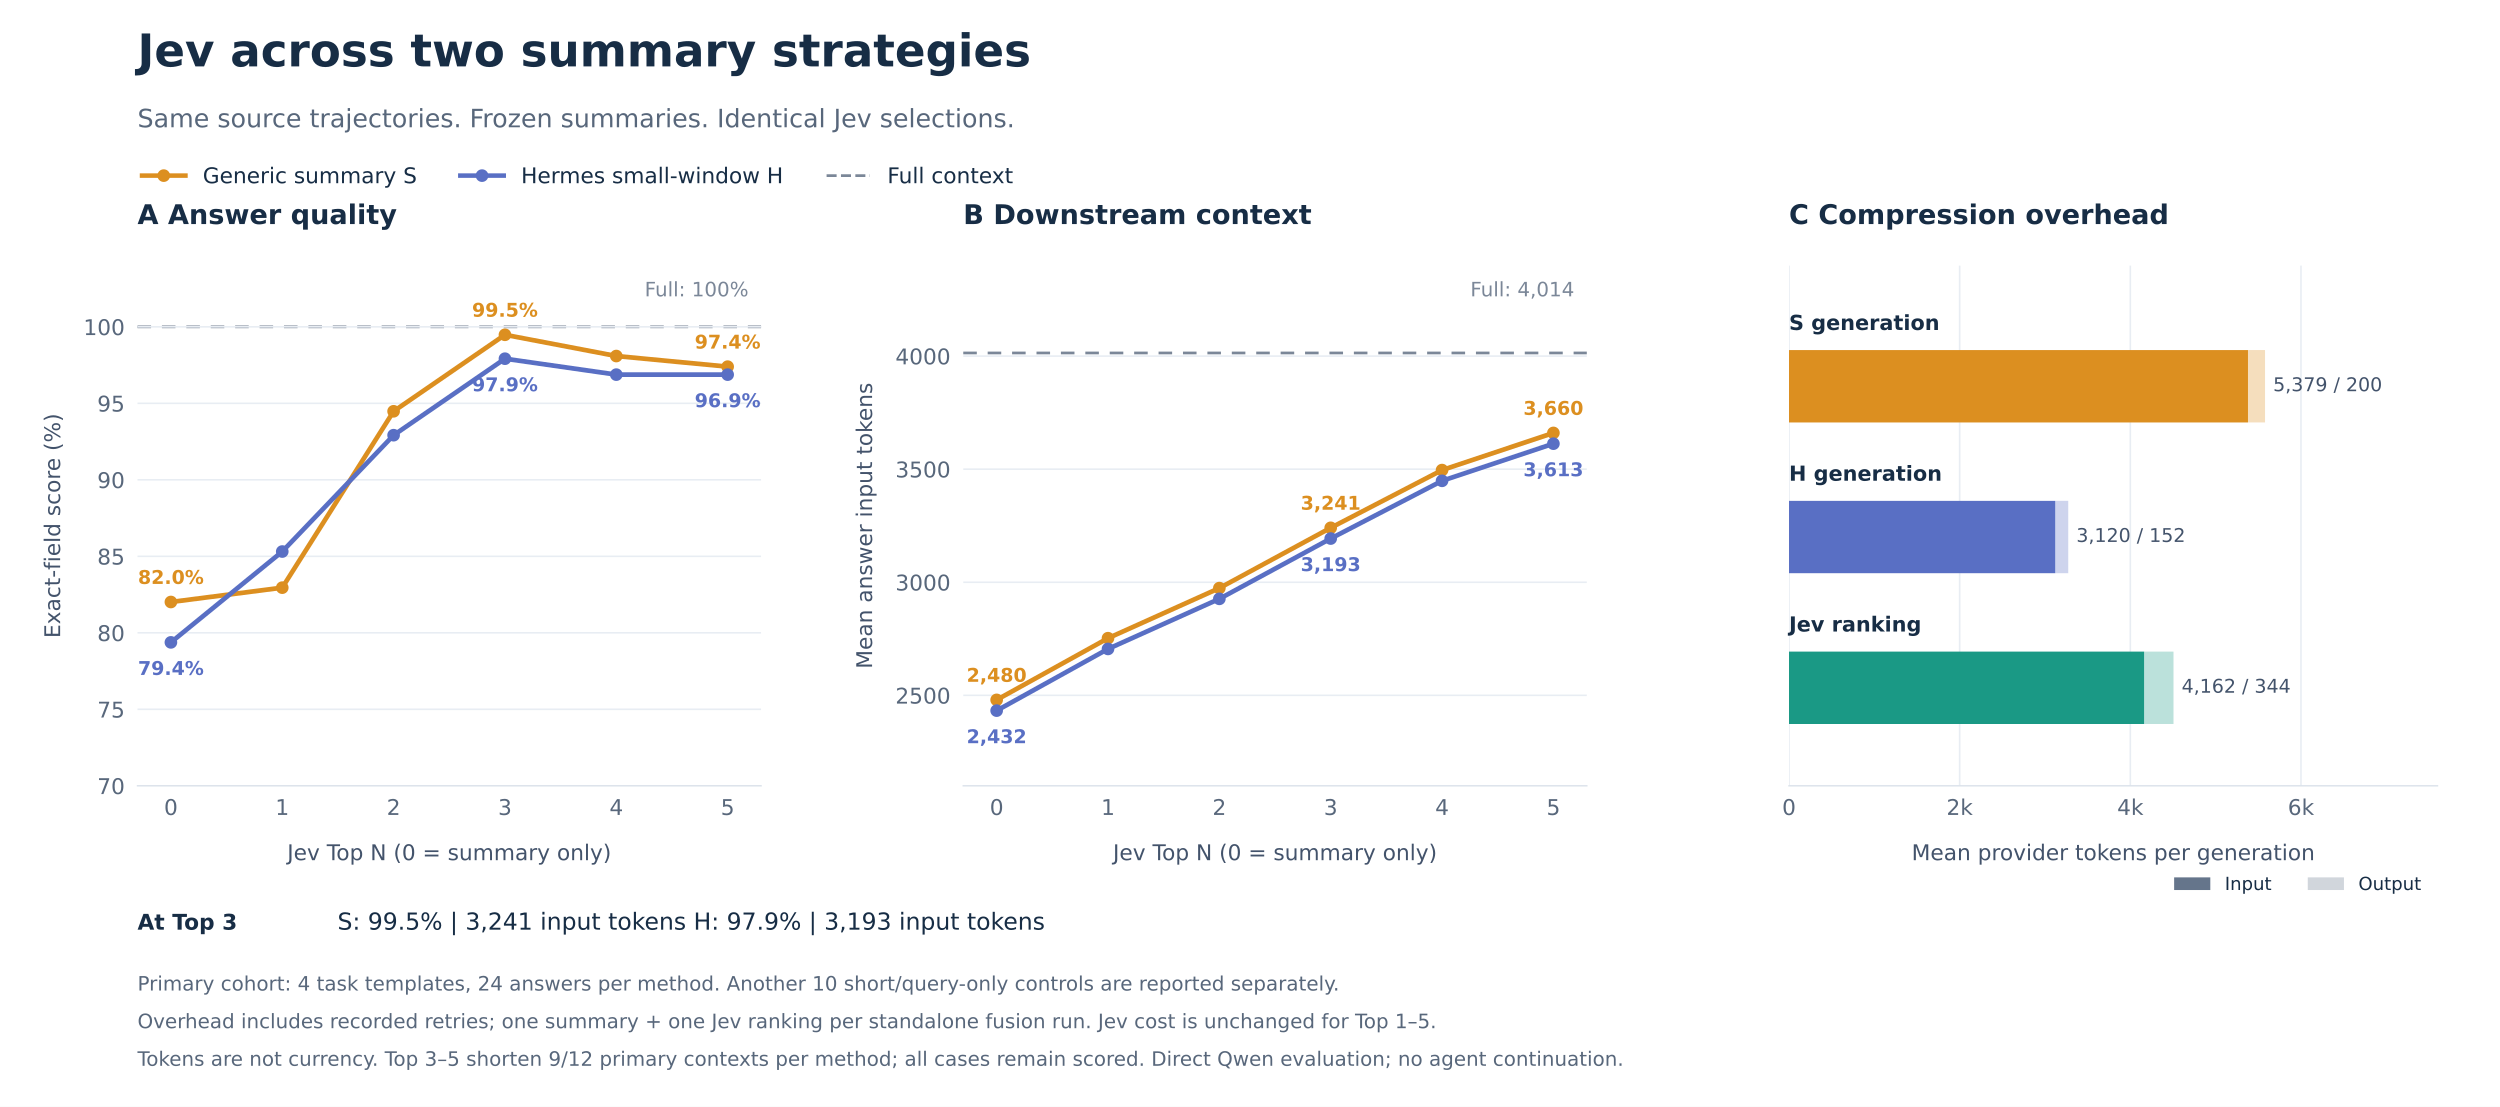
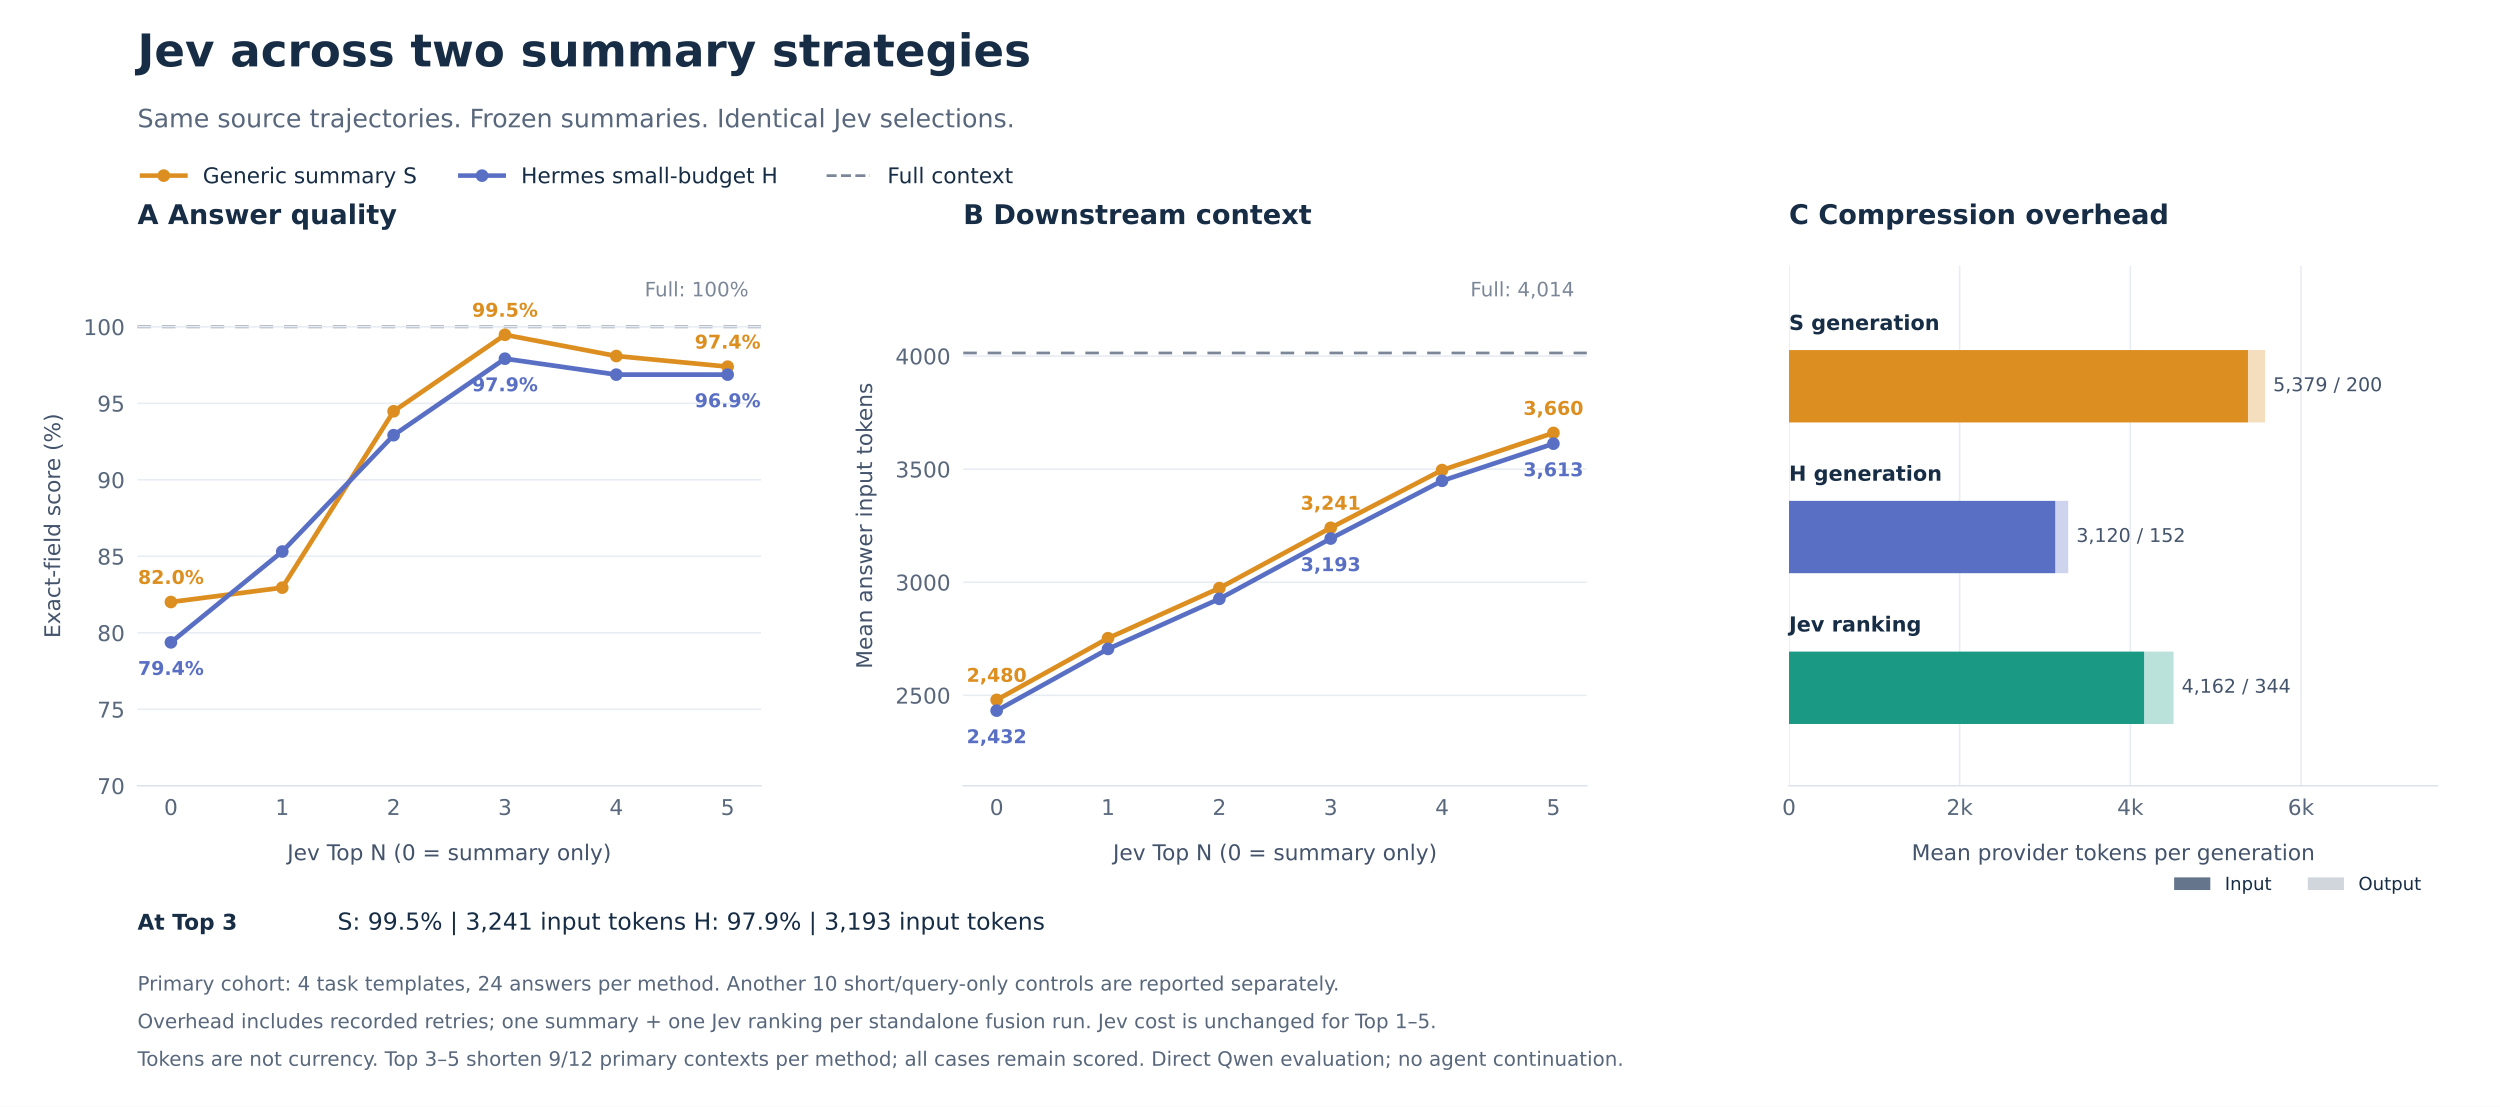
<svg xmlns="http://www.w3.org/2000/svg" xmlns:xlink="http://www.w3.org/1999/xlink" width="1382.4pt" height="612pt" viewBox="0 0 1382.4 612" version="1.1">
  <defs>
    <style type="text/css">*{stroke-linejoin: round; stroke-linecap: butt}</style>
  </defs>
  <g id="figure_1">
    <g id="patch_1">
      <path d="M 0 612 L 1382.4 612 L 1382.4 0 L 0 0 z " style="fill: #ffffff" />
    </g>
    <g id="axes_1">
      <g id="patch_2">
        <path d="M 76.032 434.52 L 420.832 434.52 L 420.832 146.88 L 76.032 146.88 z " style="fill: #ffffff" />
      </g>
      <g id="line2d_1">
        <path d="M 76.032 180.72 L 420.832 180.72 " clip-path="url(#p260a3f0845)" style="fill: none; stroke-dasharray: 7.5,6; stroke-dashoffset: 0; stroke: #7b8798; stroke-width: 1.5" />
      </g>
      <g id="matplotlib.axis_1">
        <g id="xtick_1">
          <g id="line2d_2" />
          <g id="text_1">
            <text style="font-size: 12px; font-family: 'DejaVu Sans'; text-anchor: middle; fill: #58677b" x="94.503" y="450.637" transform="rotate(-0 94.50345 450.6372)">0</text>
          </g>
        </g>
        <g id="xtick_2">
          <g id="line2d_3" />
          <g id="text_2">
            <text style="font-size: 12px; font-family: 'DejaVu Sans'; text-anchor: middle; fill: #58677b" x="156.075" y="450.637" transform="rotate(-0 156.075 450.6372)">1</text>
          </g>
        </g>
        <g id="xtick_3">
          <g id="line2d_4" />
          <g id="text_3">
            <text style="font-size: 12px; font-family: 'DejaVu Sans'; text-anchor: middle; fill: #58677b" x="217.646" y="450.637" transform="rotate(-0 217.6465 450.6372)">2</text>
          </g>
        </g>
        <g id="xtick_4">
          <g id="line2d_5" />
          <g id="text_4">
            <text style="font-size: 12px; font-family: 'DejaVu Sans'; text-anchor: middle; fill: #58677b" x="279.218" y="450.637" transform="rotate(-0 279.218 450.6372)">3</text>
          </g>
        </g>
        <g id="xtick_5">
          <g id="line2d_6" />
          <g id="text_5">
            <text style="font-size: 12px; font-family: 'DejaVu Sans'; text-anchor: middle; fill: #58677b" x="340.789" y="450.637" transform="rotate(-0 340.7895 450.6372)">4</text>
          </g>
        </g>
        <g id="xtick_6">
          <g id="line2d_7" />
          <g id="text_6">
            <text style="font-size: 12px; font-family: 'DejaVu Sans'; text-anchor: middle; fill: #58677b" x="402.361" y="450.637" transform="rotate(-0 402.361 450.6372)">5</text>
          </g>
        </g>
        <g id="text_7">
          <text style="font-size: 12px; font-family: 'DejaVu Sans'; text-anchor: middle; fill: #43536b" x="248.432" y="475.638" transform="rotate(-0 248.4322 475.6381)">Jev Top N  (0 = summary only)</text>
        </g>
      </g>
      <g id="matplotlib.axis_2">
        <g id="ytick_1">
          <g id="line2d_8">
            <path d="M 76.032 434.52 L 420.832 434.52 " clip-path="url(#p260a3f0845)" style="fill: none; stroke: #e8edf3; stroke-width: 0.9; stroke-linecap: square" />
          </g>
          <g id="line2d_9" />
          <g id="text_8">
            <text style="font-size: 12px; font-family: 'DejaVu Sans'; text-anchor: end; fill: #58677b" x="69.032" y="439.079" transform="rotate(-0 69.032 439.0786)">70</text>
          </g>
        </g>
        <g id="ytick_2">
          <g id="line2d_10">
            <path d="M 76.032 392.22 L 420.832 392.22 " clip-path="url(#p260a3f0845)" style="fill: none; stroke: #e8edf3; stroke-width: 0.9; stroke-linecap: square" />
          </g>
          <g id="line2d_11" />
          <g id="text_9">
            <text style="font-size: 12px; font-family: 'DejaVu Sans'; text-anchor: end; fill: #58677b" x="69.032" y="396.779" transform="rotate(-0 69.032 396.7786)">75</text>
          </g>
        </g>
        <g id="ytick_3">
          <g id="line2d_12">
            <path d="M 76.032 349.92 L 420.832 349.92 " clip-path="url(#p260a3f0845)" style="fill: none; stroke: #e8edf3; stroke-width: 0.9; stroke-linecap: square" />
          </g>
          <g id="line2d_13" />
          <g id="text_10">
            <text style="font-size: 12px; font-family: 'DejaVu Sans'; text-anchor: end; fill: #58677b" x="69.032" y="354.479" transform="rotate(-0 69.032 354.4786)">80</text>
          </g>
        </g>
        <g id="ytick_4">
          <g id="line2d_14">
            <path d="M 76.032 307.62 L 420.832 307.62 " clip-path="url(#p260a3f0845)" style="fill: none; stroke: #e8edf3; stroke-width: 0.9; stroke-linecap: square" />
          </g>
          <g id="line2d_15" />
          <g id="text_11">
            <text style="font-size: 12px; font-family: 'DejaVu Sans'; text-anchor: end; fill: #58677b" x="69.032" y="312.179" transform="rotate(-0 69.032 312.1786)">85</text>
          </g>
        </g>
        <g id="ytick_5">
          <g id="line2d_16">
            <path d="M 76.032 265.32 L 420.832 265.32 " clip-path="url(#p260a3f0845)" style="fill: none; stroke: #e8edf3; stroke-width: 0.9; stroke-linecap: square" />
          </g>
          <g id="line2d_17" />
          <g id="text_12">
            <text style="font-size: 12px; font-family: 'DejaVu Sans'; text-anchor: end; fill: #58677b" x="69.032" y="269.879" transform="rotate(-0 69.032 269.8786)">90</text>
          </g>
        </g>
        <g id="ytick_6">
          <g id="line2d_18">
            <path d="M 76.032 223.02 L 420.832 223.02 " clip-path="url(#p260a3f0845)" style="fill: none; stroke: #e8edf3; stroke-width: 0.9; stroke-linecap: square" />
          </g>
          <g id="line2d_19" />
          <g id="text_13">
            <text style="font-size: 12px; font-family: 'DejaVu Sans'; text-anchor: end; fill: #58677b" x="69.032" y="227.579" transform="rotate(-0 69.032 227.5786)">95</text>
          </g>
        </g>
        <g id="ytick_7">
          <g id="line2d_20">
            <path d="M 76.032 180.72 L 420.832 180.72 " clip-path="url(#p260a3f0845)" style="fill: none; stroke: #e8edf3; stroke-width: 0.9; stroke-linecap: square" />
          </g>
          <g id="line2d_21" />
          <g id="text_14">
            <text style="font-size: 12px; font-family: 'DejaVu Sans'; text-anchor: end; fill: #58677b" x="69.032" y="185.279" transform="rotate(-0 69.032 185.2786)">100</text>
          </g>
        </g>
        <g id="text_15">
          <text style="font-size: 12px; font-family: 'DejaVu Sans'; text-anchor: middle; fill: #43536b" x="33.244" y="290.7" transform="rotate(-90 33.24419 290.7)">Exact-field score (%)</text>
        </g>
      </g>
      <g id="patch_3">
        <path d="M 76.032 434.52 L 420.832 434.52 " style="fill: none; stroke: #dbe2ea; stroke-width: 0.8; stroke-linejoin: miter; stroke-linecap: square" />
      </g>
      <g id="line2d_22">
        <path d="M 94.503 332.882 L 156.075 324.951 L 217.646 227.426 L 279.218 185.126 L 340.789 196.876 L 402.361 202.751 " clip-path="url(#p260a3f0845)" style="fill: none; stroke: #dc8f20; stroke-width: 2.6; stroke-linecap: square" />
        <defs>
          <path id="m90dc9a1c0b" d="M 0 3 C 0.796 3 1.559 2.684 2.121 2.121 C 2.684 1.559 3 0.796 3 0 C 3 -0.796 2.684 -1.559 2.121 -2.121 C 1.559 -2.684 0.796 -3 0 -3 C -0.796 -3 -1.559 -2.684 -2.121 -2.121 C -2.684 -1.559 -3 -0.796 -3 0 C -3 0.796 -2.684 1.559 -2.121 2.121 C -1.559 2.684 -0.796 3 0 3 z " style="stroke: #dc8f20" />
        </defs>
        <g clip-path="url(#p260a3f0845)">
          <use xlink:href="#m90dc9a1c0b" x="94.503" y="332.882" style="fill: #dc8f20; stroke: #dc8f20" />
          <use xlink:href="#m90dc9a1c0b" x="156.075" y="324.951" style="fill: #dc8f20; stroke: #dc8f20" />
          <use xlink:href="#m90dc9a1c0b" x="217.646" y="227.426" style="fill: #dc8f20; stroke: #dc8f20" />
          <use xlink:href="#m90dc9a1c0b" x="279.218" y="185.126" style="fill: #dc8f20; stroke: #dc8f20" />
          <use xlink:href="#m90dc9a1c0b" x="340.789" y="196.876" style="fill: #dc8f20; stroke: #dc8f20" />
          <use xlink:href="#m90dc9a1c0b" x="402.361" y="202.751" style="fill: #dc8f20; stroke: #dc8f20" />
        </g>
      </g>
      <g id="text_16">
        <text style="font-weight: 700; font-size: 10.5px; font-family: 'DejaVu Sans'; text-anchor: middle; fill: #dc8f20" x="94.503" y="322.882" transform="rotate(-0 94.50345 322.8825)">82.0%</text>
      </g>
      <g id="text_17">
        <text style="font-weight: 700; font-size: 10.5px; font-family: 'DejaVu Sans'; text-anchor: middle; fill: #dc8f20" x="279.218" y="175.126" transform="rotate(-0 279.218 175.1262)">99.5%</text>
      </g>
      <g id="text_18">
        <text style="font-weight: 700; font-size: 10.5px; font-family: 'DejaVu Sans'; text-anchor: middle; fill: #dc8f20" x="402.361" y="192.751" transform="rotate(-0 402.361 192.7512)">97.4%</text>
      </g>
      <g id="line2d_23">
        <path d="M 94.503 355.207 L 156.075 304.976 L 217.646 240.645 L 279.218 198.345 L 340.789 207.157 L 402.361 207.157 " clip-path="url(#p260a3f0845)" style="fill: none; stroke: #596fc4; stroke-width: 2.6; stroke-linecap: square" />
        <defs>
          <path id="m712a07e464" d="M 0 3 C 0.796 3 1.559 2.684 2.121 2.121 C 2.684 1.559 3 0.796 3 0 C 3 -0.796 2.684 -1.559 2.121 -2.121 C 1.559 -2.684 0.796 -3 0 -3 C -0.796 -3 -1.559 -2.684 -2.121 -2.121 C -2.684 -1.559 -3 -0.796 -3 0 C -3 0.796 -2.684 1.559 -2.121 2.121 C -1.559 2.684 -0.796 3 0 3 z " style="stroke: #596fc4" />
        </defs>
        <g clip-path="url(#p260a3f0845)">
          <use xlink:href="#m712a07e464" x="94.503" y="355.207" style="fill: #596fc4; stroke: #596fc4" />
          <use xlink:href="#m712a07e464" x="156.075" y="304.976" style="fill: #596fc4; stroke: #596fc4" />
          <use xlink:href="#m712a07e464" x="217.646" y="240.645" style="fill: #596fc4; stroke: #596fc4" />
          <use xlink:href="#m712a07e464" x="279.218" y="198.345" style="fill: #596fc4; stroke: #596fc4" />
          <use xlink:href="#m712a07e464" x="340.789" y="207.157" style="fill: #596fc4; stroke: #596fc4" />
          <use xlink:href="#m712a07e464" x="402.361" y="207.157" style="fill: #596fc4; stroke: #596fc4" />
        </g>
      </g>
      <g id="text_19">
        <text style="font-weight: 700; font-size: 10.5px; font-family: 'DejaVu Sans'; text-anchor: middle; fill: #596fc4" x="94.503" y="373.207" transform="rotate(-0 94.50345 373.2075)">79.4%</text>
      </g>
      <g id="text_20">
        <text style="font-weight: 700; font-size: 10.5px; font-family: 'DejaVu Sans'; text-anchor: middle; fill: #596fc4" x="279.218" y="216.345" transform="rotate(-0 279.218 216.345)">97.9%</text>
      </g>
      <g id="text_21">
        <text style="font-weight: 700; font-size: 10.5px; font-family: 'DejaVu Sans'; text-anchor: middle; fill: #596fc4" x="402.361" y="225.157" transform="rotate(-0 402.361 225.1575)">96.9%</text>
      </g>
      <g id="text_22">
        <text style="font-size: 11px; font-family: 'DejaVu Sans'; text-anchor: end; fill: #7b8798" x="413.936" y="163.867" transform="rotate(-0 413.9365 163.8675)">Full: 100%</text>
      </g>
      <g id="text_23">
        <text style="font-weight: 700; font-size: 15px; font-family: 'DejaVu Sans'; text-anchor: start; fill: #172d45" x="76.032" y="123.88" transform="rotate(-0 76.032 123.88)">A  Answer quality</text>
      </g>
    </g>
    <g id="axes_2">
      <g id="patch_4">
        <path d="M 532.64 434.52 L 877.44 434.52 L 877.44 146.88 L 532.64 146.88 z " style="fill: #ffffff" />
      </g>
      <g id="line2d_24">
        <path d="M 532.64 195.185 L 877.44 195.185 " clip-path="url(#pde7327f20e)" style="fill: none; stroke-dasharray: 7.5,6; stroke-dashoffset: 0; stroke: #7b8798; stroke-width: 1.5" />
      </g>
      <g id="matplotlib.axis_3">
        <g id="xtick_7">
          <g id="line2d_25" />
          <g id="text_24">
            <text style="font-size: 12px; font-family: 'DejaVu Sans'; text-anchor: middle; fill: #58677b" x="551.111" y="450.637" transform="rotate(-0 551.1112 450.6372)">0</text>
          </g>
        </g>
        <g id="xtick_8">
          <g id="line2d_26" />
          <g id="text_25">
            <text style="font-size: 12px; font-family: 'DejaVu Sans'; text-anchor: middle; fill: #58677b" x="612.683" y="450.637" transform="rotate(-0 612.6827 450.6372)">1</text>
          </g>
        </g>
        <g id="xtick_9">
          <g id="line2d_27" />
          <g id="text_26">
            <text style="font-size: 12px; font-family: 'DejaVu Sans'; text-anchor: middle; fill: #58677b" x="674.254" y="450.637" transform="rotate(-0 674.2542 450.6372)">2</text>
          </g>
        </g>
        <g id="xtick_10">
          <g id="line2d_28" />
          <g id="text_27">
            <text style="font-size: 12px; font-family: 'DejaVu Sans'; text-anchor: middle; fill: #58677b" x="735.826" y="450.637" transform="rotate(-0 735.8257 450.6372)">3</text>
          </g>
        </g>
        <g id="xtick_11">
          <g id="line2d_29" />
          <g id="text_28">
            <text style="font-size: 12px; font-family: 'DejaVu Sans'; text-anchor: middle; fill: #58677b" x="797.397" y="450.637" transform="rotate(-0 797.3973 450.6372)">4</text>
          </g>
        </g>
        <g id="xtick_12">
          <g id="line2d_30" />
          <g id="text_29">
            <text style="font-size: 12px; font-family: 'DejaVu Sans'; text-anchor: middle; fill: #58677b" x="858.969" y="450.637" transform="rotate(-0 858.9688 450.6372)">5</text>
          </g>
        </g>
        <g id="text_30">
          <text style="font-size: 12px; font-family: 'DejaVu Sans'; text-anchor: middle; fill: #43536b" x="705.04" y="475.638" transform="rotate(-0 705.04 475.6381)">Jev Top N  (0 = summary only)</text>
        </g>
      </g>
      <g id="matplotlib.axis_4">
        <g id="ytick_8">
          <g id="line2d_31">
            <path d="M 532.64 384.496 L 877.44 384.496 " clip-path="url(#pde7327f20e)" style="fill: none; stroke: #e8edf3; stroke-width: 0.9; stroke-linecap: square" />
          </g>
          <g id="line2d_32" />
          <g id="text_31">
            <text style="font-size: 12px; font-family: 'DejaVu Sans'; text-anchor: end; fill: #58677b" x="525.64" y="389.054" transform="rotate(-0 525.6398 389.0542)">2500</text>
          </g>
        </g>
        <g id="ytick_9">
          <g id="line2d_33">
            <path d="M 532.64 321.965 L 877.44 321.965 " clip-path="url(#pde7327f20e)" style="fill: none; stroke: #e8edf3; stroke-width: 0.9; stroke-linecap: square" />
          </g>
          <g id="line2d_34" />
          <g id="text_32">
            <text style="font-size: 12px; font-family: 'DejaVu Sans'; text-anchor: end; fill: #58677b" x="525.64" y="326.524" transform="rotate(-0 525.6398 326.5238)">3000</text>
          </g>
        </g>
        <g id="ytick_10">
          <g id="line2d_35">
            <path d="M 532.64 259.435 L 877.44 259.435 " clip-path="url(#pde7327f20e)" style="fill: none; stroke: #e8edf3; stroke-width: 0.9; stroke-linecap: square" />
          </g>
          <g id="line2d_36" />
          <g id="text_33">
            <text style="font-size: 12px; font-family: 'DejaVu Sans'; text-anchor: end; fill: #58677b" x="525.64" y="263.993" transform="rotate(-0 525.6398 263.9934)">3500</text>
          </g>
        </g>
        <g id="ytick_11">
          <g id="line2d_37">
            <path d="M 532.64 196.904 L 877.44 196.904 " clip-path="url(#pde7327f20e)" style="fill: none; stroke: #e8edf3; stroke-width: 0.9; stroke-linecap: square" />
          </g>
          <g id="line2d_38" />
          <g id="text_34">
            <text style="font-size: 12px; font-family: 'DejaVu Sans'; text-anchor: end; fill: #58677b" x="525.64" y="201.463" transform="rotate(-0 525.6398 201.4629)">4000</text>
          </g>
        </g>
        <g id="text_35">
          <text style="font-size: 12px; font-family: 'DejaVu Sans'; text-anchor: middle; fill: #43536b" x="482.217" y="290.7" transform="rotate(-90 482.2169 290.7)">Mean answer input tokens</text>
        </g>
      </g>
      <g id="patch_5">
        <path d="M 532.64 434.52 L 877.44 434.52 " style="fill: none; stroke: #dbe2ea; stroke-width: 0.8; stroke-linejoin: miter; stroke-linecap: square" />
      </g>
      <g id="line2d_39">
        <path d="M 551.111 387.007 L 612.683 352.897 L 674.254 325.196 L 735.826 291.857 L 797.397 259.935 L 858.969 239.394 " clip-path="url(#pde7327f20e)" style="fill: none; stroke: #dc8f20; stroke-width: 2.6; stroke-linecap: square" />
        <g clip-path="url(#pde7327f20e)">
          <use xlink:href="#m90dc9a1c0b" x="551.111" y="387.007" style="fill: #dc8f20; stroke: #dc8f20" />
          <use xlink:href="#m90dc9a1c0b" x="612.683" y="352.897" style="fill: #dc8f20; stroke: #dc8f20" />
          <use xlink:href="#m90dc9a1c0b" x="674.254" y="325.196" style="fill: #dc8f20; stroke: #dc8f20" />
          <use xlink:href="#m90dc9a1c0b" x="735.826" y="291.857" style="fill: #dc8f20; stroke: #dc8f20" />
          <use xlink:href="#m90dc9a1c0b" x="797.397" y="259.935" style="fill: #dc8f20; stroke: #dc8f20" />
          <use xlink:href="#m90dc9a1c0b" x="858.969" y="239.394" style="fill: #dc8f20; stroke: #dc8f20" />
        </g>
      </g>
      <g id="text_36">
        <text style="font-weight: 700; font-size: 10.5px; font-family: 'DejaVu Sans'; text-anchor: middle; fill: #dc8f20" x="551.111" y="377.007" transform="rotate(-0 551.1112 377.0073)">2,480</text>
      </g>
      <g id="text_37">
        <text style="font-weight: 700; font-size: 10.5px; font-family: 'DejaVu Sans'; text-anchor: middle; fill: #dc8f20" x="735.826" y="281.857" transform="rotate(-0 735.8257 281.8568)">3,241</text>
      </g>
      <g id="text_38">
        <text style="font-weight: 700; font-size: 10.5px; font-family: 'DejaVu Sans'; text-anchor: middle; fill: #dc8f20" x="858.969" y="229.394" transform="rotate(-0 858.9688 229.3938)">3,660</text>
      </g>
      <g id="line2d_40">
        <path d="M 551.111 392.948 L 612.683 358.837 L 674.254 331.136 L 735.826 297.797 L 797.397 265.875 L 858.969 245.334 " clip-path="url(#pde7327f20e)" style="fill: none; stroke: #596fc4; stroke-width: 2.6; stroke-linecap: square" />
        <g clip-path="url(#pde7327f20e)">
          <use xlink:href="#m712a07e464" x="551.111" y="392.948" style="fill: #596fc4; stroke: #596fc4" />
          <use xlink:href="#m712a07e464" x="612.683" y="358.837" style="fill: #596fc4; stroke: #596fc4" />
          <use xlink:href="#m712a07e464" x="674.254" y="331.136" style="fill: #596fc4; stroke: #596fc4" />
          <use xlink:href="#m712a07e464" x="735.826" y="297.797" style="fill: #596fc4; stroke: #596fc4" />
          <use xlink:href="#m712a07e464" x="797.397" y="265.875" style="fill: #596fc4; stroke: #596fc4" />
          <use xlink:href="#m712a07e464" x="858.969" y="245.334" style="fill: #596fc4; stroke: #596fc4" />
        </g>
      </g>
      <g id="text_39">
        <text style="font-weight: 700; font-size: 10.5px; font-family: 'DejaVu Sans'; text-anchor: middle; fill: #596fc4" x="551.111" y="410.948" transform="rotate(-0 551.1112 410.9477)">2,432</text>
      </g>
      <g id="text_40">
        <text style="font-weight: 700; font-size: 10.5px; font-family: 'DejaVu Sans'; text-anchor: middle; fill: #596fc4" x="735.826" y="315.797" transform="rotate(-0 735.8257 315.7972)">3,193</text>
      </g>
      <g id="text_41">
        <text style="font-weight: 700; font-size: 10.5px; font-family: 'DejaVu Sans'; text-anchor: middle; fill: #596fc4" x="858.969" y="263.334" transform="rotate(-0 858.9688 263.3342)">3,613</text>
      </g>
      <g id="text_42">
        <text style="font-size: 11px; font-family: 'DejaVu Sans'; text-anchor: end; fill: #7b8798" x="870.544" y="163.867" transform="rotate(-0 870.5442 163.8675)">Full: 4,014</text>
      </g>
      <g id="text_43">
        <text style="font-weight: 700; font-size: 15px; font-family: 'DejaVu Sans'; text-anchor: start; fill: #172d45" x="532.64" y="123.88" transform="rotate(-0 532.6398 123.88)">B  Downstream context</text>
      </g>
    </g>
    <g id="axes_3">
      <g id="patch_6">
        <path d="M 989.248 434.52 L 1347.84 434.52 L 1347.84 146.88 L 989.248 146.88 z " style="fill: #ffffff" />
      </g>
      <g id="matplotlib.axis_5">
        <g id="xtick_13">
          <g id="line2d_41">
            <path d="M 989.248 434.52 L 989.248 146.88 " clip-path="url(#p7ebe458925)" style="fill: none; stroke: #e8edf3; stroke-width: 0.9; stroke-linecap: square" />
          </g>
          <g id="line2d_42" />
          <g id="text_44">
            <text style="font-size: 12px; font-family: 'DejaVu Sans'; text-anchor: middle; fill: #58677b" x="989.248" y="450.637" transform="rotate(-0 989.2475 450.6372)">0</text>
          </g>
        </g>
        <g id="xtick_14">
          <g id="line2d_43">
            <path d="M 1083.614 434.52 L 1083.614 146.88 " clip-path="url(#p7ebe458925)" style="fill: none; stroke: #e8edf3; stroke-width: 0.9; stroke-linecap: square" />
          </g>
          <g id="line2d_44" />
          <g id="text_45">
            <text style="font-size: 12px; font-family: 'DejaVu Sans'; text-anchor: middle; fill: #58677b" x="1083.614" y="450.638" transform="rotate(-0 1083.614 450.6381)">2k</text>
          </g>
        </g>
        <g id="xtick_15">
          <g id="line2d_45">
            <path d="M 1177.98 434.52 L 1177.98 146.88 " clip-path="url(#p7ebe458925)" style="fill: none; stroke: #e8edf3; stroke-width: 0.9; stroke-linecap: square" />
          </g>
          <g id="line2d_46" />
          <g id="text_46">
            <text style="font-size: 12px; font-family: 'DejaVu Sans'; text-anchor: middle; fill: #58677b" x="1177.98" y="450.638" transform="rotate(-0 1177.98 450.6381)">4k</text>
          </g>
        </g>
        <g id="xtick_16">
          <g id="line2d_47">
            <path d="M 1272.347 434.52 L 1272.347 146.88 " clip-path="url(#p7ebe458925)" style="fill: none; stroke: #e8edf3; stroke-width: 0.9; stroke-linecap: square" />
          </g>
          <g id="line2d_48" />
          <g id="text_47">
            <text style="font-size: 12px; font-family: 'DejaVu Sans'; text-anchor: middle; fill: #58677b" x="1272.347" y="450.638" transform="rotate(-0 1272.347 450.6381)">6k</text>
          </g>
        </g>
        <g id="text_48">
          <text style="font-size: 12px; font-family: 'DejaVu Sans'; text-anchor: middle; fill: #43536b" x="1168.544" y="475.639" transform="rotate(-0 1168.544 475.6391)">Mean provider tokens per generation</text>
        </g>
      </g>
      <g id="matplotlib.axis_6" />
      <g id="patch_7">
        <path d="M 989.248 434.52 L 1347.84 434.52 " style="fill: none; stroke: #dbe2ea; stroke-width: 0.8; stroke-linejoin: miter; stroke-linecap: square" />
      </g>
      <g id="patch_8">
        <path d="M 989.248 193.569 L 1243.046 193.569 L 1243.046 233.589 L 989.248 233.589 z " clip-path="url(#p7ebe458925)" style="fill: #dc8f20" />
      </g>
      <g id="patch_9">
        <path d="M 1243.046 193.569 L 1252.467 193.569 L 1252.467 233.589 L 1243.046 233.589 z " clip-path="url(#p7ebe458925)" style="fill: #dc8f20; opacity: 0.3" />
      </g>
      <g id="text_49">
        <text style="font-weight: 700; font-size: 11.5px; font-family: 'DejaVu Sans'; text-anchor: start; fill: #172d45" x="989.248" y="182.469" transform="rotate(-0 989.2475 182.4693)">S generation</text>
      </g>
      <g id="text_50">
        <text style="font-size: 10.5px; font-family: 'DejaVu Sans'; text-anchor: start; fill: #43536b" x="1256.949" y="216.307" transform="rotate(-0 1256.949 216.3067)">5,379 / 200</text>
      </g>
      <g id="patch_10">
        <path d="M 989.248 276.943 L 1136.471 276.943 L 1136.471 316.963 L 989.248 316.963 z " clip-path="url(#p7ebe458925)" style="fill: #596fc4" />
      </g>
      <g id="patch_11">
        <path d="M 1136.471 276.943 L 1143.651 276.943 L 1143.651 316.963 L 1136.471 316.963 z " clip-path="url(#p7ebe458925)" style="fill: #596fc4; opacity: 0.3" />
      </g>
      <g id="text_51">
        <text style="font-weight: 700; font-size: 11.5px; font-family: 'DejaVu Sans'; text-anchor: start; fill: #172d45" x="989.248" y="265.843" transform="rotate(-0 989.2475 265.8432)">H generation</text>
      </g>
      <g id="text_52">
        <text style="font-size: 10.5px; font-family: 'DejaVu Sans'; text-anchor: start; fill: #43536b" x="1148.133" y="299.681" transform="rotate(-0 1148.133 299.6806)">3,120 / 152</text>
      </g>
      <g id="patch_12">
        <path d="M 989.248 360.317 L 1185.612 360.317 L 1185.612 400.337 L 989.248 400.337 z " clip-path="url(#p7ebe458925)" style="fill: #1a9985" />
      </g>
      <g id="patch_13">
        <path d="M 1185.612 360.317 L 1201.855 360.317 L 1201.855 400.337 L 1185.612 400.337 z " clip-path="url(#p7ebe458925)" style="fill: #1a9985; opacity: 0.3" />
      </g>
      <g id="text_53">
        <text style="font-weight: 700; font-size: 11.5px; font-family: 'DejaVu Sans'; text-anchor: start; fill: #172d45" x="989.248" y="349.217" transform="rotate(-0 989.2475 349.2171)">Jev ranking</text>
      </g>
      <g id="text_54">
        <text style="font-size: 10.5px; font-family: 'DejaVu Sans'; text-anchor: start; fill: #43536b" x="1206.338" y="383.054" transform="rotate(-0 1206.338 383.0545)">4,162 / 344</text>
      </g>
      <g id="text_55">
        <text style="font-weight: 700; font-size: 15px; font-family: 'DejaVu Sans'; text-anchor: start; fill: #172d45" x="989.248" y="123.88" transform="rotate(-0 989.2475 123.88)">C  Compression overhead</text>
      </g>
      <g id="legend_1">
        <g id="patch_14">
          <path d="M 1202.21 492.151 L 1222.21 492.151 L 1222.21 485.151 L 1202.21 485.151 z " style="fill: #65758b" />
        </g>
        <g id="text_56">
          <text style="font-size: 10px; font-family: 'DejaVu Sans'; text-anchor: start; fill: #172d45" x="1230.21" y="492.151" transform="rotate(-0 1230.21 492.1513)">Input</text>
        </g>
        <g id="patch_15">
          <path d="M 1276.104 492.151 L 1296.104 492.151 L 1296.104 485.151 L 1276.104 485.151 z " style="fill: #65758b; opacity: 0.3" />
        </g>
        <g id="text_57">
          <text style="font-size: 10px; font-family: 'DejaVu Sans'; text-anchor: start; fill: #172d45" x="1304.104" y="492.151" transform="rotate(-0 1304.104 492.1513)">Output</text>
        </g>
      </g>
    </g>
    <g id="text_58">
      <text style="font-weight: 700; font-size: 25px; font-family: 'DejaVu Sans'; text-anchor: start; fill: #172d45" x="76.032" y="36.72" transform="rotate(-0 76.032 36.72)">Jev across two summary strategies</text>
    </g>
    <g id="text_59">
      <text style="font-size: 14px; font-family: 'DejaVu Sans'; text-anchor: start; fill: #58677b" x="76.032" y="70.38" transform="rotate(-0 76.032 70.38)">Same source trajectories. Frozen summaries. Identical Jev selections.</text>
    </g>
    <g id="text_60">
      <text style="font-weight: 700; font-size: 12px; font-family: 'DejaVu Sans'; text-anchor: start; fill: #172d45" x="76.032" y="514.08" transform="rotate(-0 76.032 514.08)">At Top 3</text>
    </g>
    <g id="text_61">
      <text style="font-size: 13px; font-family: 'DejaVu Sans'; text-anchor: start; fill: #172d45" x="186.624" y="514.08" transform="rotate(-0 186.624 514.08)">S: 99.5%  |  3,241 input tokens       H: 97.9%  |  3,193 input tokens</text>
    </g>
    <g id="text_62">
      <text style="font-size: 11px; font-family: 'DejaVu Sans'; text-anchor: start; fill: #58677b" x="76.032" y="547.74" transform="rotate(-0 76.032 547.74)">Primary cohort: 4 task templates, 24 answers per method. Another 10 short/query-only controls are reported separately.</text>
    </g>
    <g id="text_63">
      <text style="font-size: 11px; font-family: 'DejaVu Sans'; text-anchor: start; fill: #58677b" x="76.032" y="568.548" transform="rotate(-0 76.032 568.548)">Overhead includes recorded retries; one summary + one Jev ranking per standalone fusion run. Jev cost is unchanged for Top 1–5.</text>
    </g>
    <g id="text_64">
      <text style="font-size: 11px; font-family: 'DejaVu Sans'; text-anchor: start; fill: #58677b" x="76.032" y="589.356" transform="rotate(-0 76.032 589.356)">Tokens are not currency. Top 3–5 shorten 9/12 primary contexts per method; all cases remain scored. Direct Qwen evaluation; no agent continuation.</text>
    </g>
    <g id="legend_2">
      <g id="line2d_49">
        <path d="M 78.538 97.114 L 90.538 97.114 L 102.538 97.114 " style="fill: none; stroke: #dc8f20; stroke-width: 2.5; stroke-linecap: square" />
        <g>
          <use xlink:href="#m90dc9a1c0b" x="90.538" y="97.114" style="fill: #dc8f20; stroke: #dc8f20" />
        </g>
      </g>
      <g id="text_65">
        <text style="font-size: 12px; font-family: 'DejaVu Sans'; text-anchor: start; fill: #172d45" x="112.138" y="101.314" transform="rotate(-0 112.1376 101.3141)">Generic summary S</text>
      </g>
      <g id="line2d_50">
        <path d="M 254.542 97.114 L 266.542 97.114 L 278.542 97.114 " style="fill: none; stroke: #596fc4; stroke-width: 2.5; stroke-linecap: square" />
        <g>
          <use xlink:href="#m712a07e464" x="266.542" y="97.114" style="fill: #596fc4; stroke: #596fc4" />
        </g>
      </g>
      <g id="text_66">
-         <text style="font-size: 12px; font-family: 'DejaVu Sans'; text-anchor: start; fill: #172d45" x="288.142" y="101.314" transform="rotate(-0 288.142 101.3141)">Hermes small-window H</text>
+         <text style="font-size: 12px; font-family: 'DejaVu Sans'; text-anchor: start; fill: #172d45" x="288.142" y="101.314" transform="rotate(-0 288.142 101.3141)">Hermes small-budget H</text>
      </g>
      <g id="line2d_51">
        <path d="M 457.066 97.114 L 469.066 97.114 L 481.066 97.114 " style="fill: none; stroke-dasharray: 5.55,2.4; stroke-dashoffset: 0; stroke: #7b8798; stroke-width: 1.5" />
      </g>
      <g id="text_67">
        <text style="font-size: 12px; font-family: 'DejaVu Sans'; text-anchor: start; fill: #172d45" x="490.666" y="101.314" transform="rotate(-0 490.6664 101.3141)">Full context</text>
      </g>
    </g>
  </g>
  <defs>
    <clipPath id="p260a3f0845">
      <rect x="76.032" y="146.88" width="344.8" height="287.64" />
    </clipPath>
    <clipPath id="pde7327f20e">
      <rect x="532.64" y="146.88" width="344.8" height="287.64" />
    </clipPath>
    <clipPath id="p7ebe458925">
      <rect x="989.248" y="146.88" width="358.592" height="287.64" />
    </clipPath>
  </defs>
</svg>
